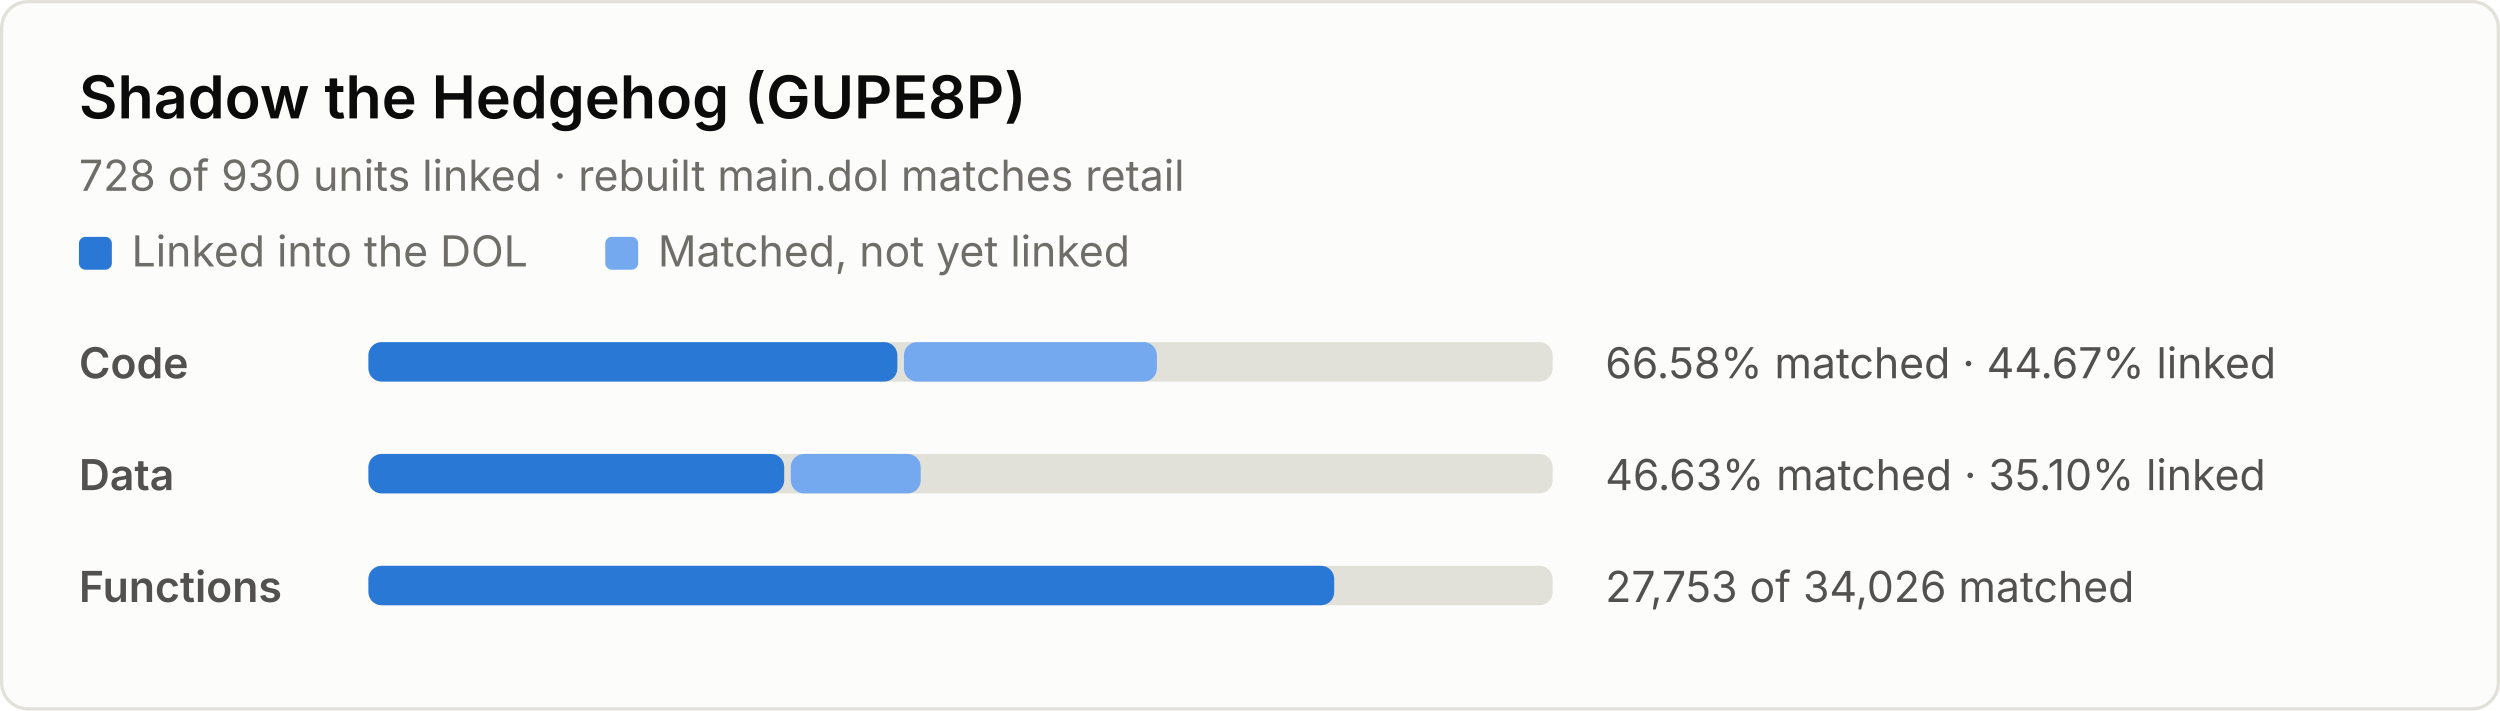
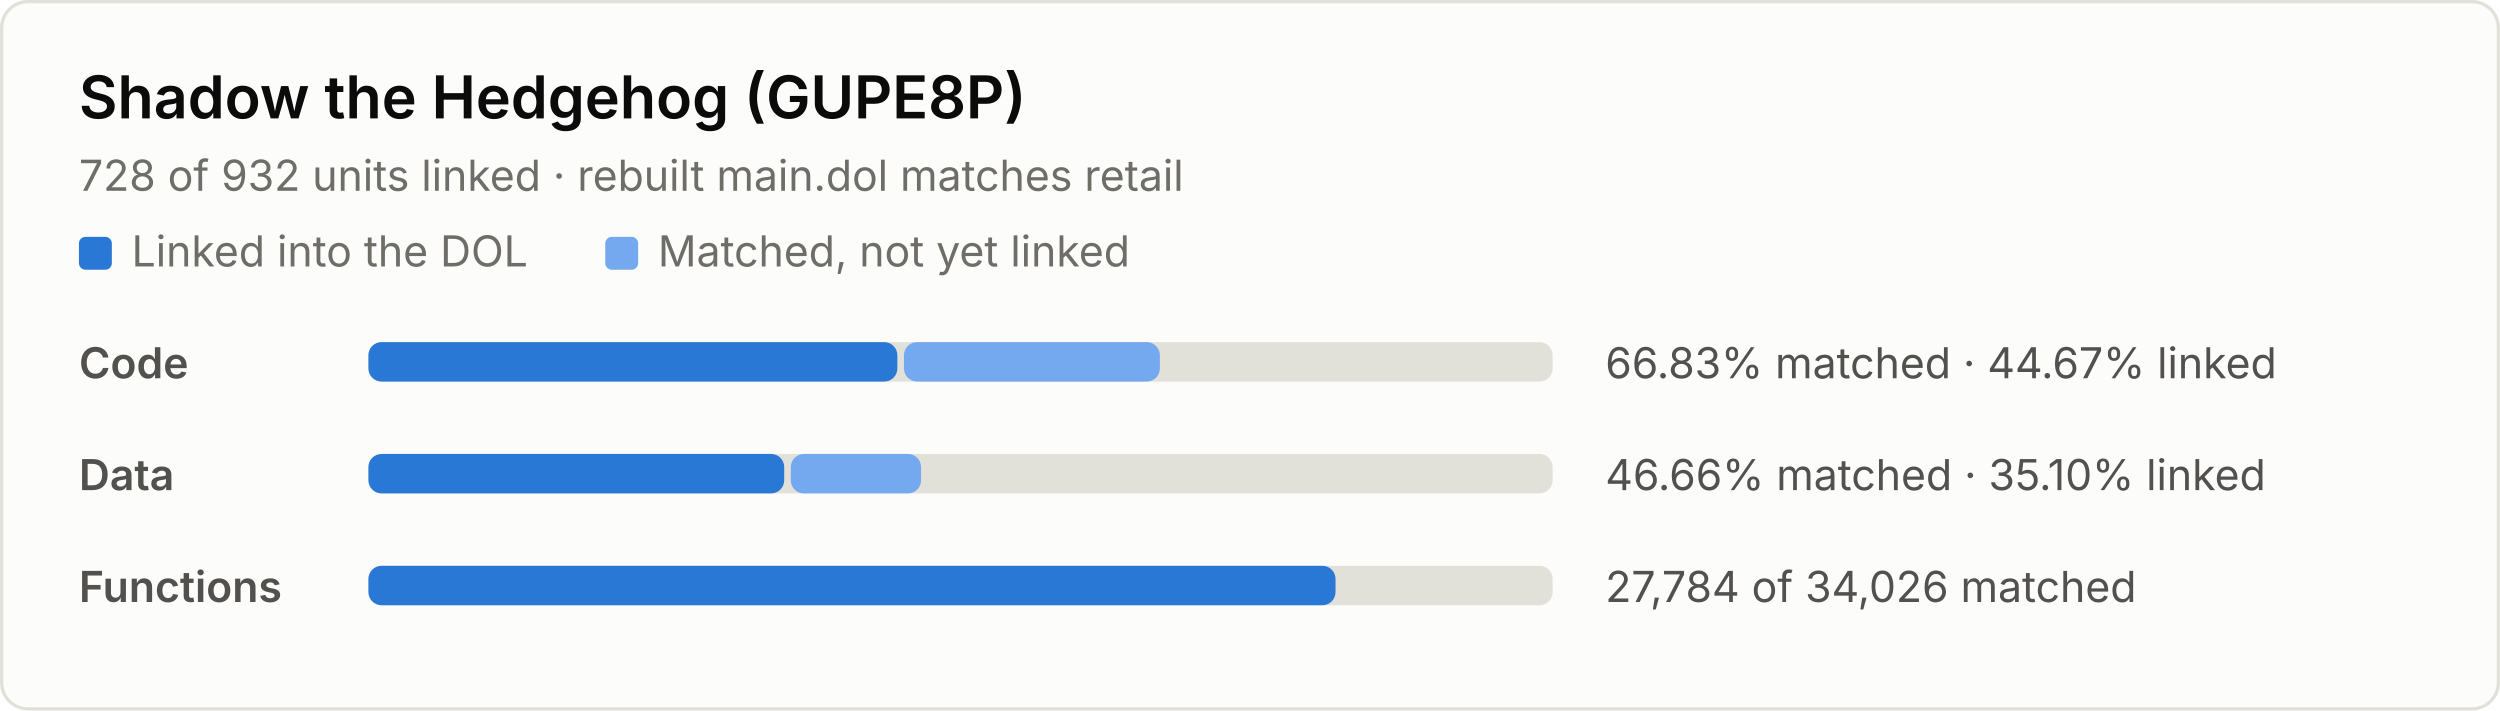
- <svg xmlns="http://www.w3.org/2000/svg" width="760" height="216" viewBox="0 0 760 216" role="img" aria-label="Decompilation progress: 66.58% of code matched, 44.67% linked">
+ <svg xmlns="http://www.w3.org/2000/svg" width="760" height="216" viewBox="0 0 760 216" role="img" aria-label="Decompilation progress: 66.83% of code matched, 44.67% linked">
  <style>
.bg { fill: #fcfcfb; stroke: #e1e0d9; }
.title { fill: #0b0b0b; font: 600 18px system-ui, -apple-system, "Segoe UI", sans-serif; }
.sub, .label, .nums, .key { font: 13px system-ui, -apple-system, "Segoe UI", sans-serif; }
.sub, .key { fill: #6f6d68; }
.label { fill: #52514e; font-weight: 600; }
.nums { fill: #52514e; font-variant-numeric: tabular-nums; }
.track { fill: #e1e0d9; }
.linked { fill: #2a78d6; }
.matched { fill: #74a9f0; }
@media (prefers-color-scheme: dark) {
  .bg { fill: #1a1a19; stroke: #2c2c2a; }
  .title { fill: #f0efec; }
  .sub, .key { fill: #9a988f; }
  .label, .nums { fill: #c3c2b7; }
  .track { fill: #2c2c2a; }
  .linked { fill: #4a94ec; }
  .matched { fill: #2260b0; }
}
</style>
  <rect class="bg" x="0.5" y="0.5" width="759" height="215" rx="8" />
  <text class="title" x="24" y="36">Shadow the Hedgehog (GUPE8P)</text>
-   <text class="sub" x="24" y="58">728 of 930 units linked · rebuilt main.dol matches retail</text>
+   <text class="sub" x="24" y="58">728 of 932 units linked · rebuilt main.dol matches retail</text>
  <rect class="linked" x="24" y="72" width="10" height="10" rx="2" />
  <text class="key" x="40" y="81">Linked into the DOL</text>
  <rect class="matched" x="184" y="72" width="10" height="10" rx="2" />
  <text class="key" x="200" y="81">Matched, not yet linked</text>
  <text class="label" x="24" y="115">Code</text>
  <rect class="track" x="112" y="104" width="360" height="12" rx="4" />
  <rect class="linked" x="112" y="104" width="160.8" height="12" rx="4" />
-   <rect class="matched" x="274.8" y="104" width="76.9" height="12" rx="4" />
-   <text class="nums" x="488" y="115">66.58% matched · 44.67% linked</text>
+   <rect class="matched" x="274.8" y="104" width="77.8" height="12" rx="4" />
+   <text class="nums" x="488" y="115">66.83% matched · 44.67% linked</text>
  <text class="label" x="24" y="149">Data</text>
  <rect class="track" x="112" y="138" width="360" height="12" rx="4" />
  <rect class="linked" x="112" y="138" width="126.4" height="12" rx="4" />
-   <rect class="matched" x="240.4" y="138" width="39.5" height="12" rx="4" />
-   <text class="nums" x="488" y="149">46.63% matched · 35.10% linked</text>
+   <rect class="matched" x="240.4" y="138" width="39.6" height="12" rx="4" />
+   <text class="nums" x="488" y="149">46.66% matched · 35.10% linked</text>
  <text class="label" x="24" y="183">Functions</text>
  <rect class="track" x="112" y="172" width="360" height="12" rx="4" />
-   <rect class="linked" x="112" y="172" width="293.6" height="12" rx="4" />
-   <text class="nums" x="488" y="183">27,753 of 34,026 matched</text>
+   <rect class="linked" x="112" y="172" width="294.0" height="12" rx="4" />
+   <text class="nums" x="488" y="183">27,784 of 34,026 matched</text>
</svg>
